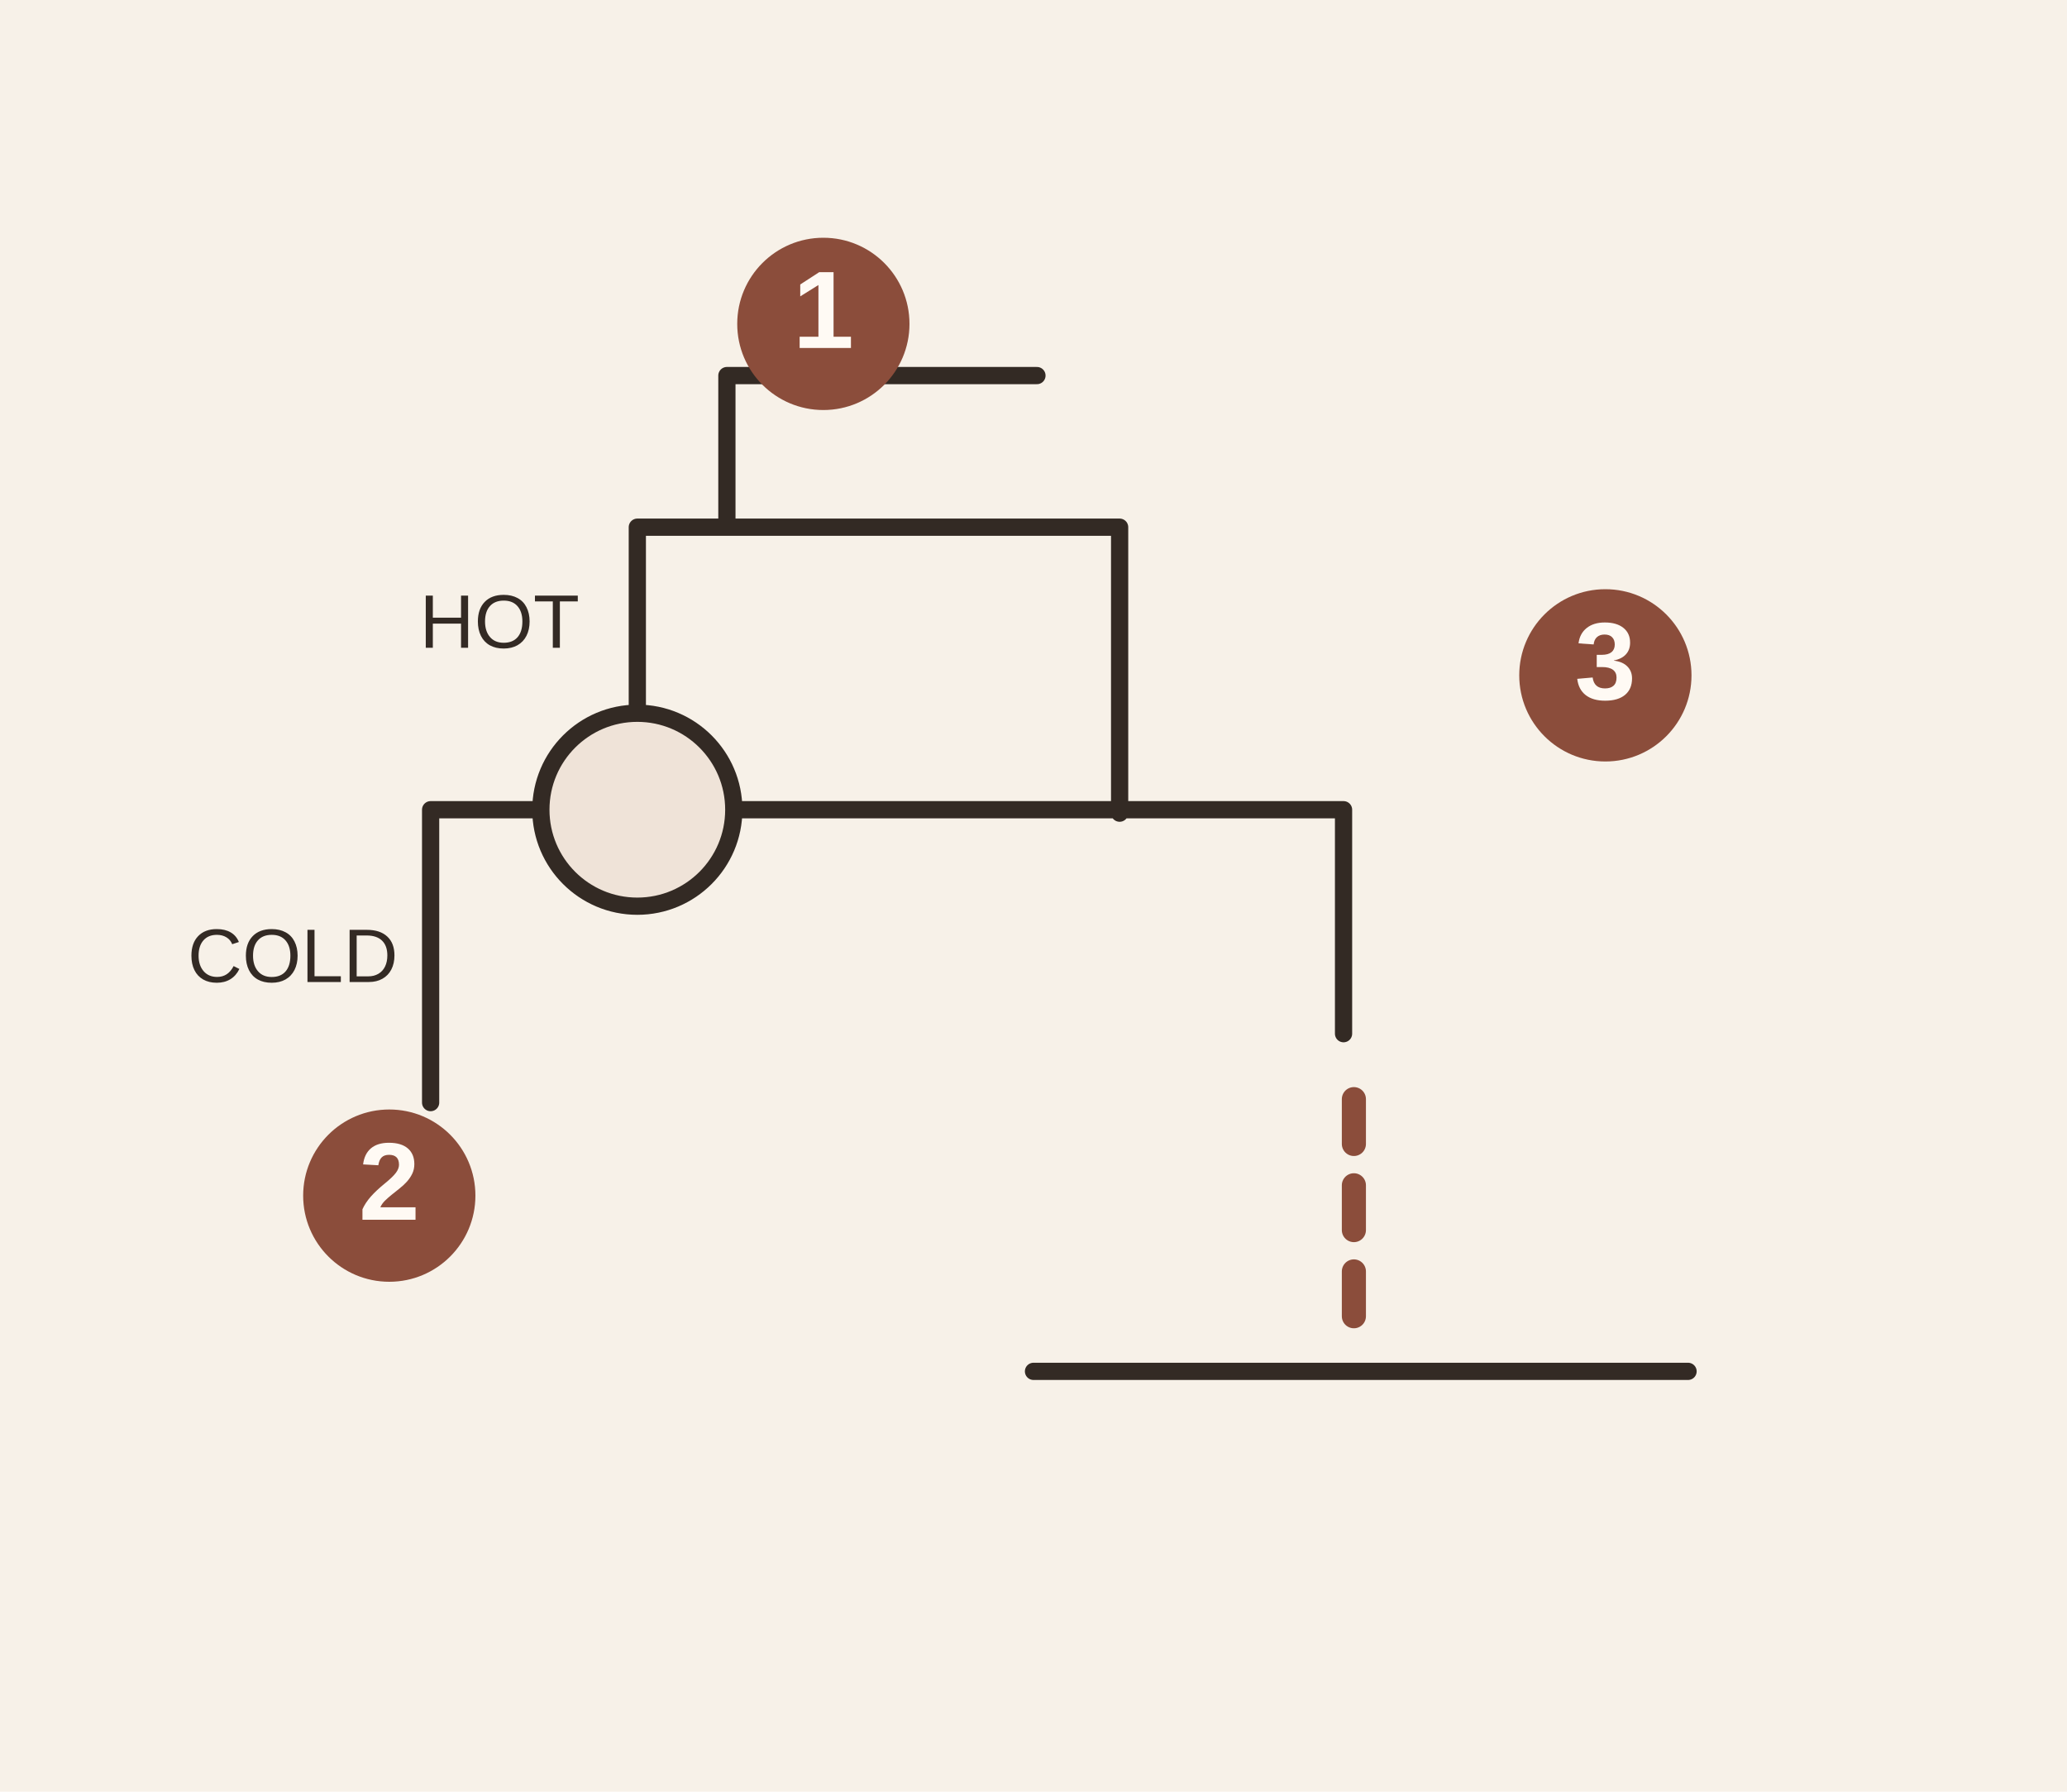
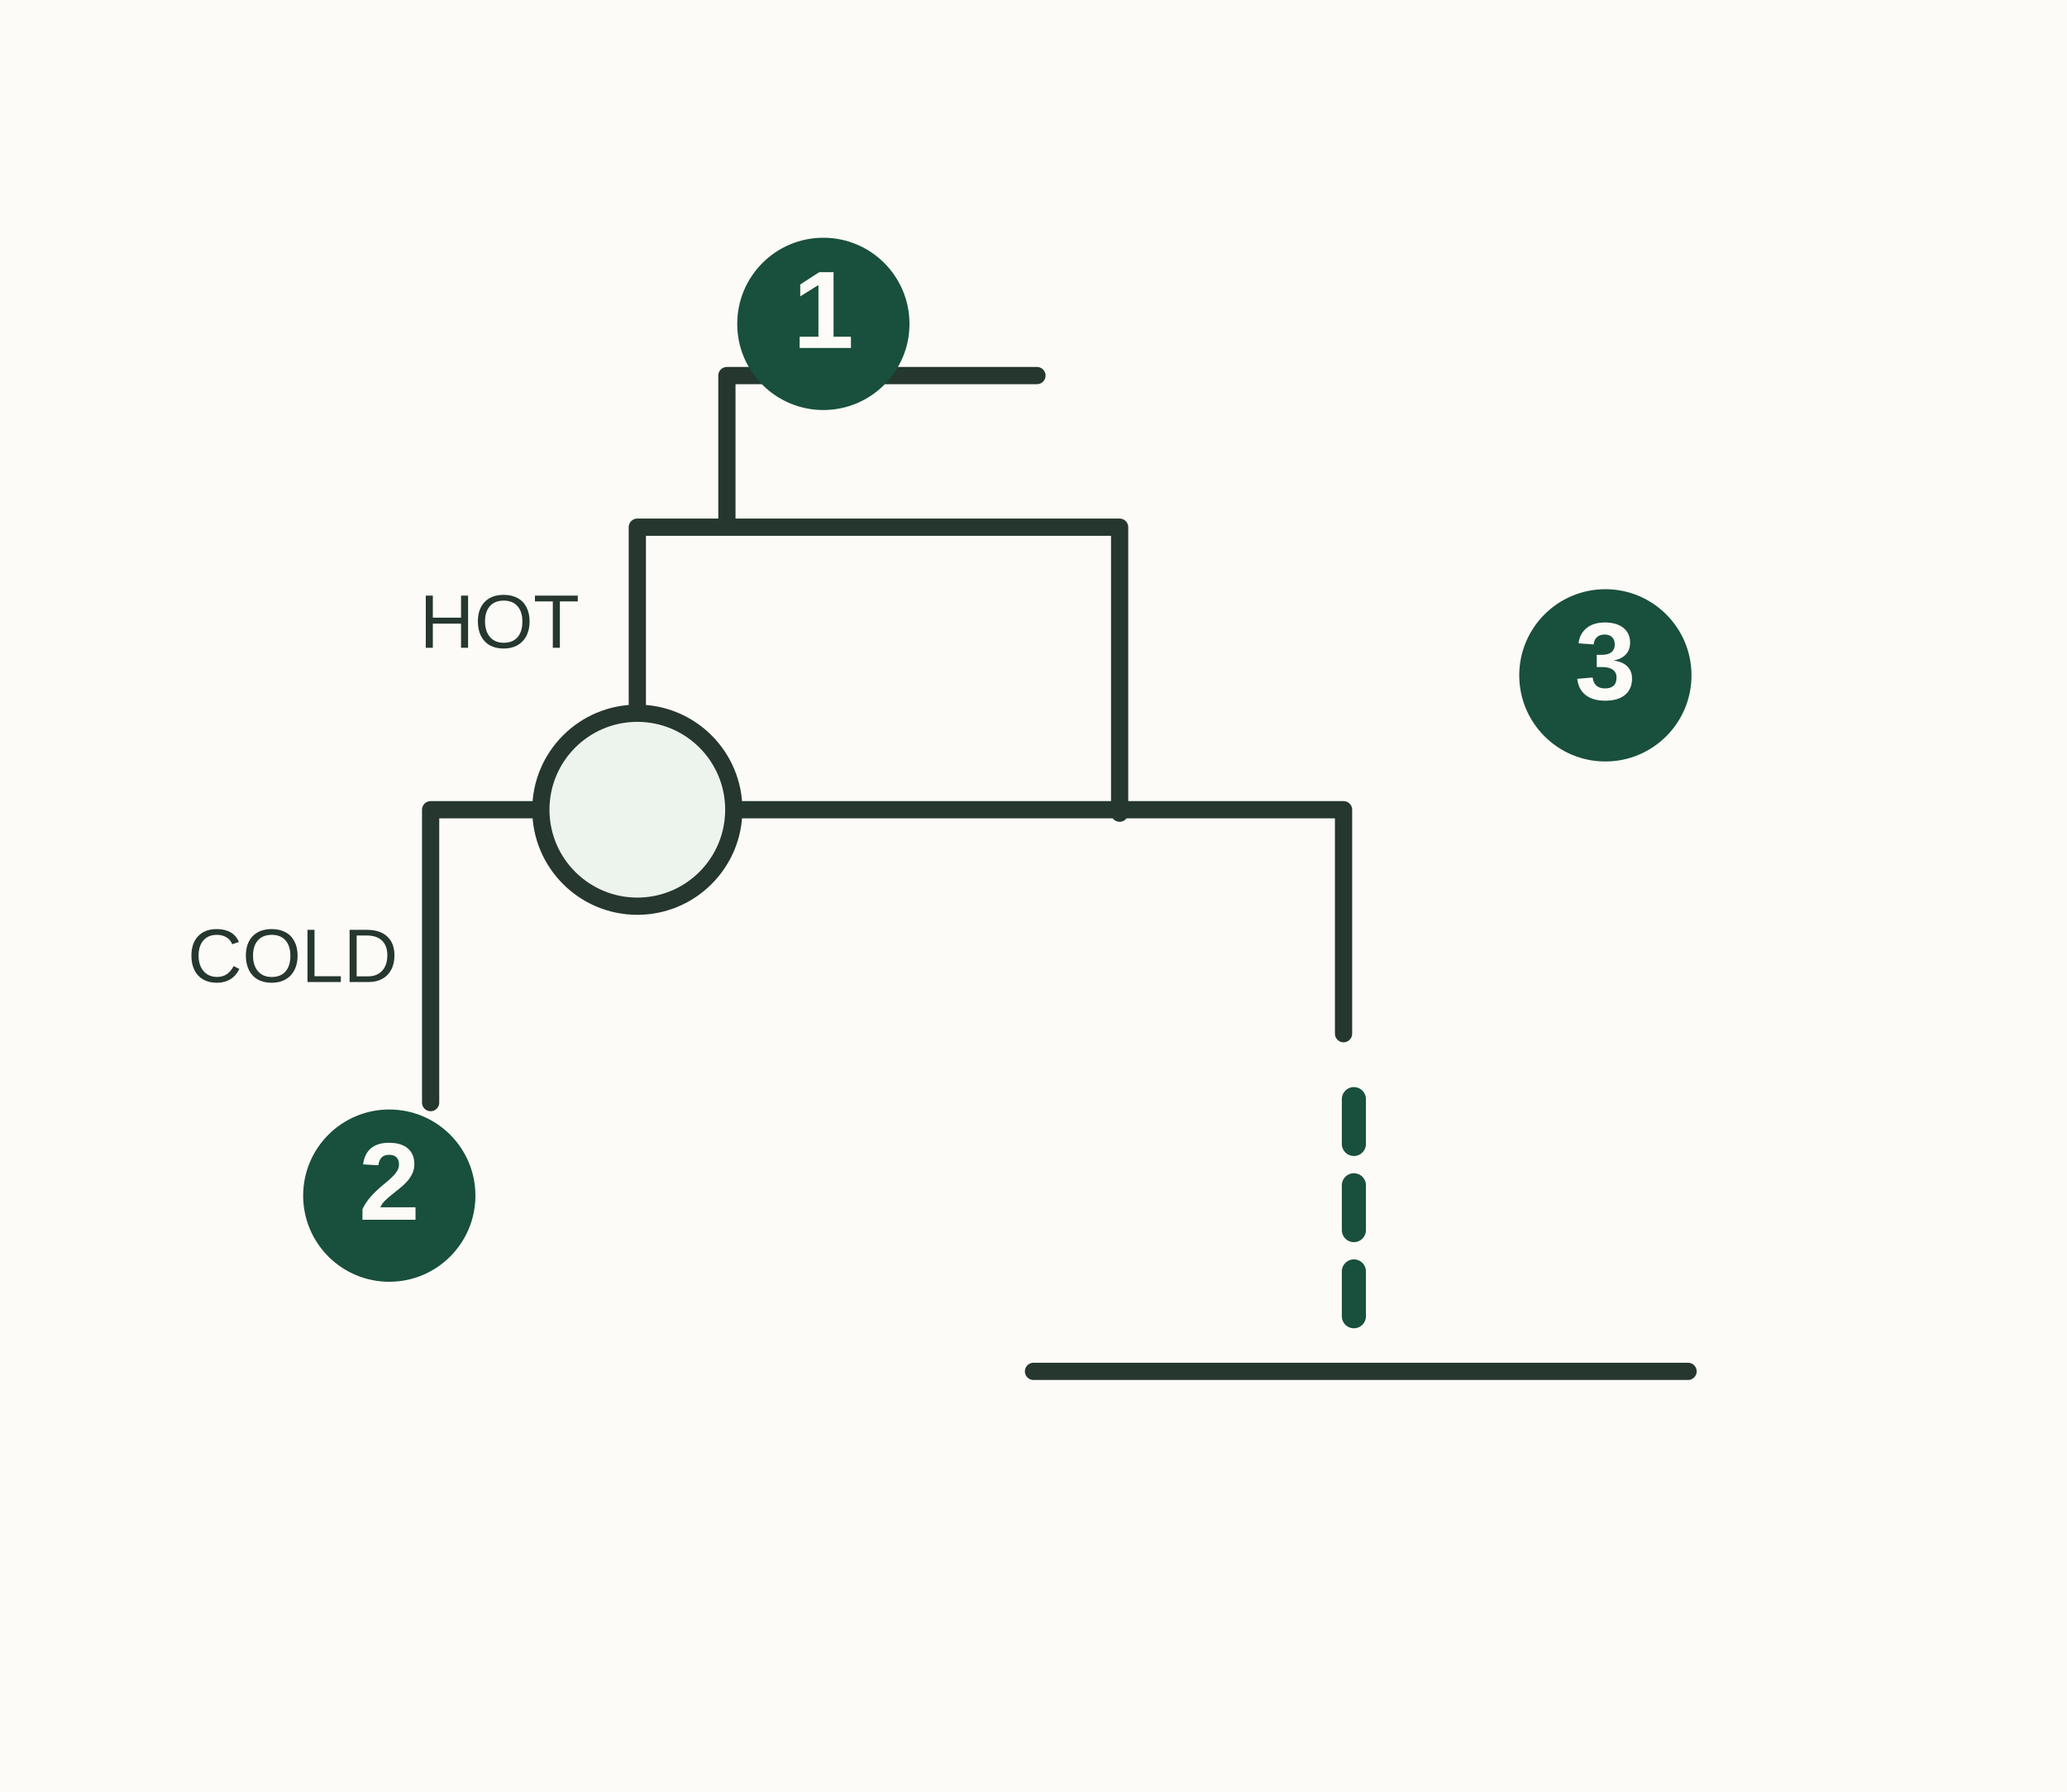
<svg xmlns="http://www.w3.org/2000/svg" viewBox="0 0 600 520" width="600" height="520">
-   <rect width="600" height="520" fill="#f7f1e8" />
-   <path d="M125 320v-85h265v65M185 236v-83h140v83M211 153v-44h90" fill="none" stroke="#332a24" stroke-width="5" stroke-linecap="round" stroke-linejoin="round" />
-   <path d="M393 319v74" stroke="#8b4d3b" stroke-width="7" stroke-linecap="round" stroke-dasharray="13 12" />
-   <circle cx="185" cy="235" r="28" fill="#efe3d8" stroke="#332a24" stroke-width="5" />
-   <path d="M300 398h190" fill="none" stroke="#332a24" stroke-width="5" stroke-linecap="round" stroke-linejoin="round" />
-   <text x="145" y="188" font-family="Arial,sans-serif" font-size="22" fill="#332a24" text-anchor="middle">HOT</text>
-   <text x="85" y="285" font-family="Arial,sans-serif" font-size="22" fill="#332a24" text-anchor="middle">COLD</text>
-   <circle cx="239" cy="94" r="25" fill="#8b4d3b" />
-   <text x="239" y="101" text-anchor="middle" fill="#fffaf4" font-family="Arial,sans-serif" font-size="32" font-weight="700">1</text>
-   <circle cx="113" cy="347" r="25" fill="#8b4d3b" />
-   <text x="113" y="354" text-anchor="middle" fill="#fffaf4" font-family="Arial,sans-serif" font-size="32" font-weight="700">2</text>
-   <circle cx="466" cy="196" r="25" fill="#8b4d3b" />
-   <text x="466" y="203" text-anchor="middle" fill="#fffaf4" font-family="Arial,sans-serif" font-size="32" font-weight="700">3</text>
+   <rect width="600" height="520" fill="#fcfbf7" />
+   <path d="M125 320v-85h265v65M185 236v-83h140v83M211 153v-44h90" fill="none" stroke="#25372e" stroke-width="5" stroke-linecap="round" stroke-linejoin="round" />
+   <path d="M393 319v74" stroke="#194f3d" stroke-width="7" stroke-linecap="round" stroke-dasharray="13 12" />
+   <circle cx="185" cy="235" r="28" fill="#edf3ed" stroke="#25372e" stroke-width="5" />
+   <path d="M300 398h190" fill="none" stroke="#25372e" stroke-width="5" stroke-linecap="round" stroke-linejoin="round" />
+   <text x="145" y="188" font-family="Arial,sans-serif" font-size="22" fill="#25372e" text-anchor="middle">HOT</text>
+   <text x="85" y="285" font-family="Arial,sans-serif" font-size="22" fill="#25372e" text-anchor="middle">COLD</text>
+   <circle cx="239" cy="94" r="25" fill="#194f3d" />
+   <text x="239" y="101" text-anchor="middle" fill="#fcfbf7" font-family="Arial,sans-serif" font-size="32" font-weight="700">1</text>
+   <circle cx="113" cy="347" r="25" fill="#194f3d" />
+   <text x="113" y="354" text-anchor="middle" fill="#fcfbf7" font-family="Arial,sans-serif" font-size="32" font-weight="700">2</text>
+   <circle cx="466" cy="196" r="25" fill="#194f3d" />
+   <text x="466" y="203" text-anchor="middle" fill="#fcfbf7" font-family="Arial,sans-serif" font-size="32" font-weight="700">3</text>
</svg>
